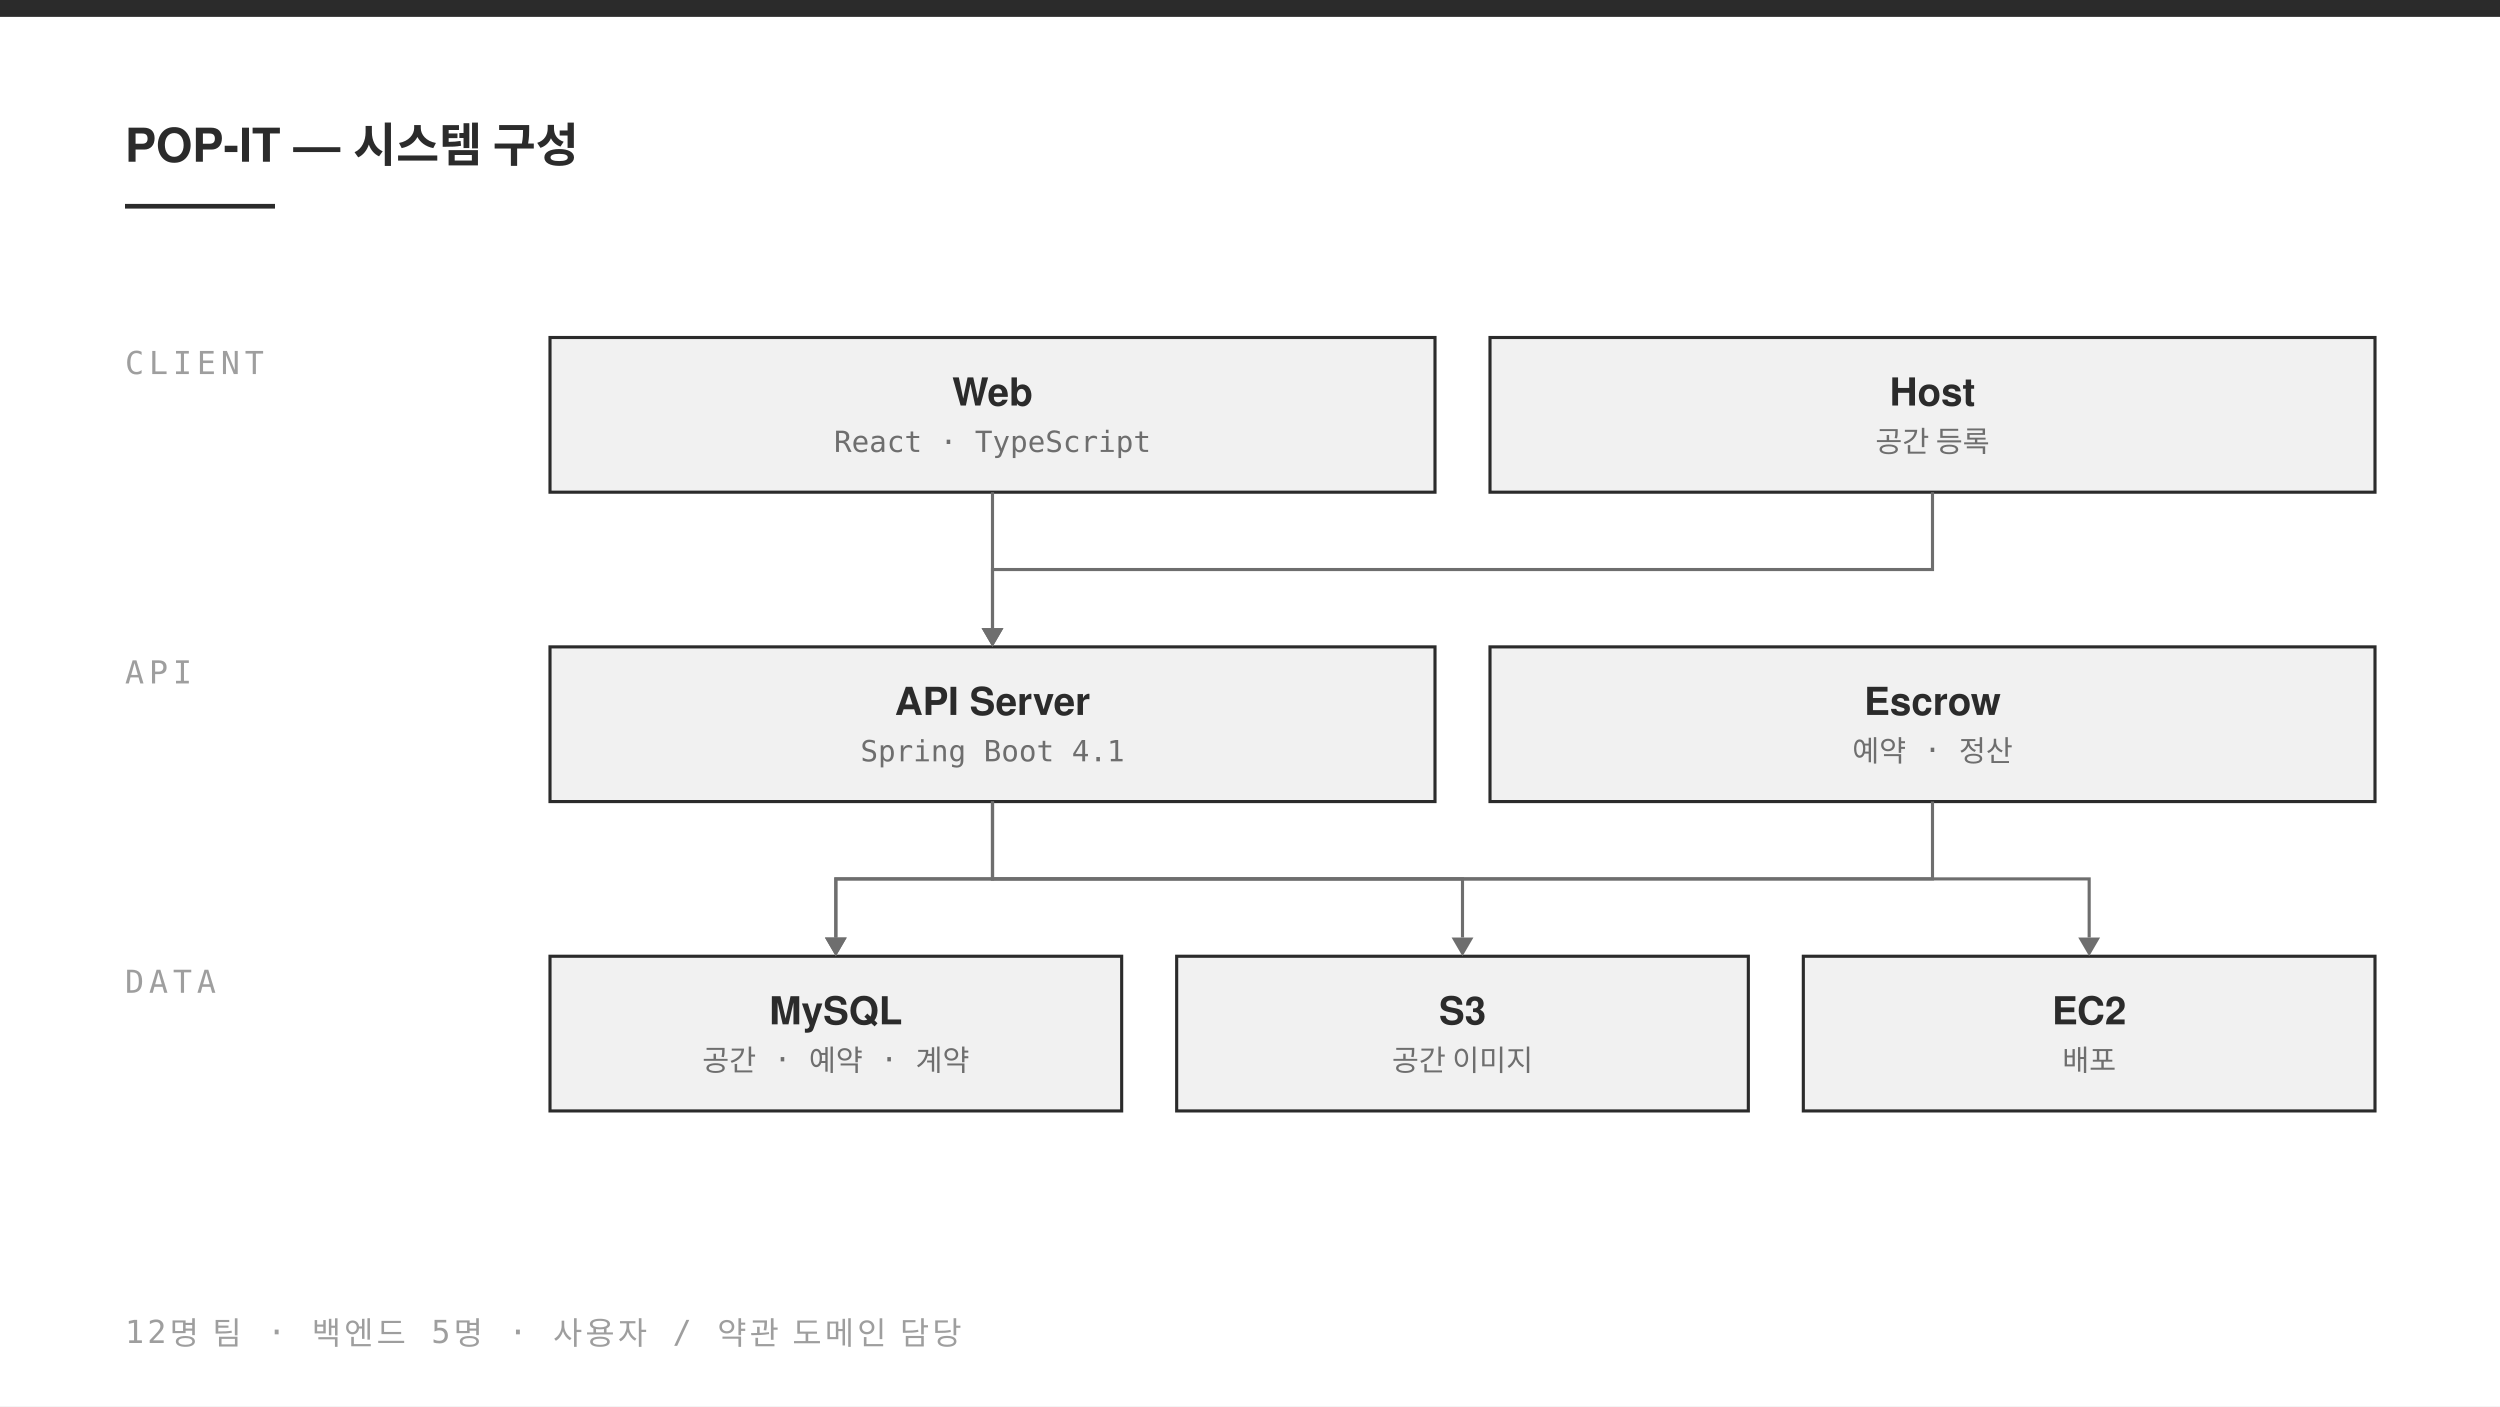
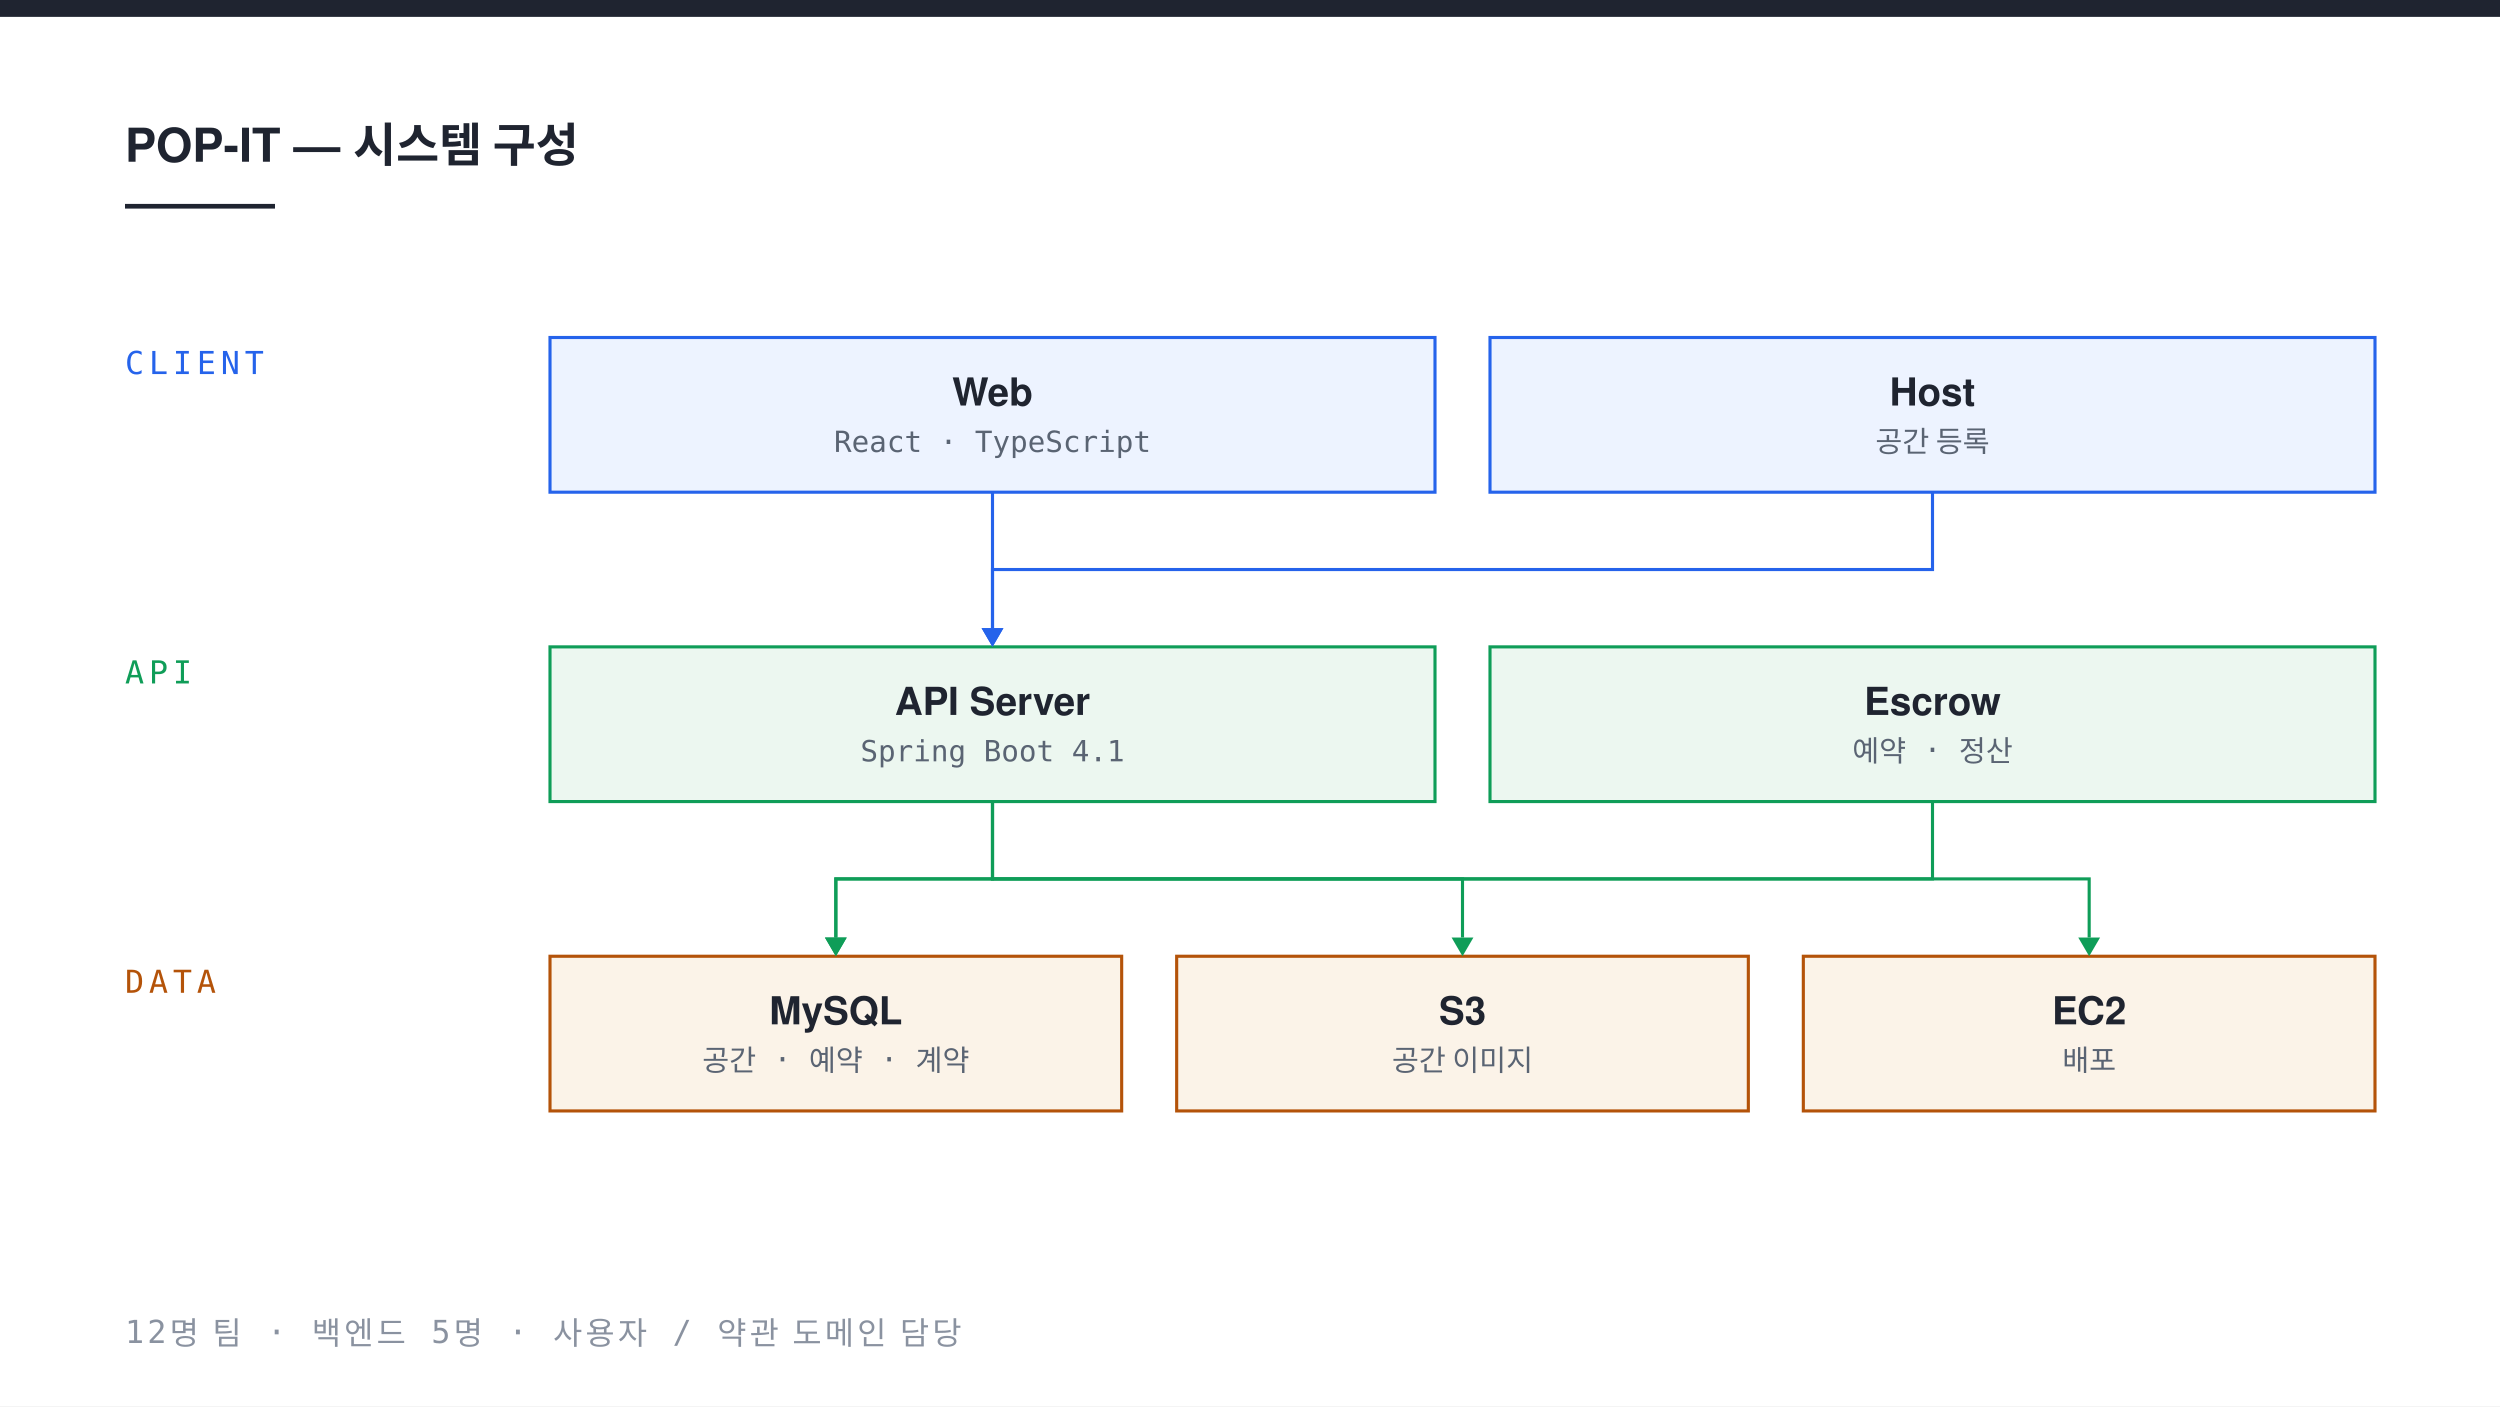
<svg xmlns="http://www.w3.org/2000/svg" viewBox="0 0 1600 900" width="1600" height="900" role="img">
  <rect x="0" y="0" width="1600" height="900" fill="#FFFFFF" />
-   <rect x="0" y="0" width="1600" height="10.8" fill="#2B2B2B" />
-   <text x="80" y="103.5" font-family="Helvetica Neue, Helvetica, Arial, sans-serif" font-size="29.9" font-weight="700" fill="#2B2B2B" text-anchor="start" letter-spacing="0" xml:space="preserve">POP-IT — 시스템 구성</text>
-   <rect x="80" y="130.5" width="96" height="3" fill="#2B2B2B" />
-   <text x="80" y="239.4" font-family="ui-monospace, SFMono-Regular, Menlo, Consolas, monospace" font-size="20.28" font-weight="400" fill="#9E9E9E" text-anchor="start" letter-spacing="3.12" xml:space="preserve">CLIENT</text>
-   <rect x="352" y="216" width="566.4" height="99" fill="#F1F1F1" />
-   <rect x="352" y="216" width="566.4" height="99" fill="none" stroke="#2B2B2B" stroke-width="2" />
-   <text x="635.2" y="259.56" font-family="Helvetica Neue, Helvetica, Arial, sans-serif" font-size="24.7" font-weight="700" fill="#2B2B2B" text-anchor="middle" letter-spacing="0" xml:space="preserve">Web</text>
-   <text x="635.2" y="289.26" font-family="ui-monospace, SFMono-Regular, Menlo, Consolas, monospace" font-size="18.72" font-weight="400" fill="#6E6E6E" text-anchor="middle" letter-spacing="0" xml:space="preserve">React · TypeScript</text>
-   <rect x="953.6" y="216" width="566.4" height="99" fill="#F1F1F1" />
-   <rect x="953.6" y="216" width="566.4" height="99" fill="none" stroke="#2B2B2B" stroke-width="2" />
-   <text x="1236.8" y="259.56" font-family="Helvetica Neue, Helvetica, Arial, sans-serif" font-size="24.7" font-weight="700" fill="#2B2B2B" text-anchor="middle" letter-spacing="0" xml:space="preserve">Host</text>
-   <text x="1236.8" y="289.26" font-family="ui-monospace, SFMono-Regular, Menlo, Consolas, monospace" font-size="18.72" font-weight="400" fill="#6E6E6E" text-anchor="middle" letter-spacing="0" xml:space="preserve">공간 등록</text>
-   <text x="80" y="437.4" font-family="ui-monospace, SFMono-Regular, Menlo, Consolas, monospace" font-size="20.28" font-weight="400" fill="#9E9E9E" text-anchor="start" letter-spacing="3.12" xml:space="preserve">API</text>
-   <rect x="352" y="414" width="566.4" height="99" fill="#F1F1F1" />
-   <rect x="352" y="414" width="566.4" height="99" fill="none" stroke="#2B2B2B" stroke-width="2" />
-   <text x="635.2" y="457.56" font-family="Helvetica Neue, Helvetica, Arial, sans-serif" font-size="24.7" font-weight="700" fill="#2B2B2B" text-anchor="middle" letter-spacing="0" xml:space="preserve">API Server</text>
-   <text x="635.2" y="487.26" font-family="ui-monospace, SFMono-Regular, Menlo, Consolas, monospace" font-size="18.72" font-weight="400" fill="#6E6E6E" text-anchor="middle" letter-spacing="0" xml:space="preserve">Spring Boot 4.1</text>
-   <rect x="953.6" y="414" width="566.4" height="99" fill="#F1F1F1" />
-   <rect x="953.6" y="414" width="566.4" height="99" fill="none" stroke="#2B2B2B" stroke-width="2" />
-   <text x="1236.8" y="457.56" font-family="Helvetica Neue, Helvetica, Arial, sans-serif" font-size="24.7" font-weight="700" fill="#2B2B2B" text-anchor="middle" letter-spacing="0" xml:space="preserve">Escrow</text>
-   <text x="1236.8" y="487.26" font-family="ui-monospace, SFMono-Regular, Menlo, Consolas, monospace" font-size="18.72" font-weight="400" fill="#6E6E6E" text-anchor="middle" letter-spacing="0" xml:space="preserve">예약 · 정산</text>
-   <text x="80" y="635.4" font-family="ui-monospace, SFMono-Regular, Menlo, Consolas, monospace" font-size="20.28" font-weight="400" fill="#9E9E9E" text-anchor="start" letter-spacing="3.12" xml:space="preserve">DATA</text>
-   <rect x="352" y="612" width="365.867" height="99" fill="#F1F1F1" />
-   <rect x="352" y="612" width="365.867" height="99" fill="none" stroke="#2B2B2B" stroke-width="2" />
-   <text x="534.933" y="655.56" font-family="Helvetica Neue, Helvetica, Arial, sans-serif" font-size="24.7" font-weight="700" fill="#2B2B2B" text-anchor="middle" letter-spacing="0" xml:space="preserve">MySQL</text>
-   <text x="534.933" y="685.26" font-family="ui-monospace, SFMono-Regular, Menlo, Consolas, monospace" font-size="18.72" font-weight="400" fill="#6E6E6E" text-anchor="middle" letter-spacing="0" xml:space="preserve">공간 · 예약 · 계약</text>
-   <rect x="753.067" y="612" width="365.867" height="99" fill="#F1F1F1" />
-   <rect x="753.067" y="612" width="365.867" height="99" fill="none" stroke="#2B2B2B" stroke-width="2" />
-   <text x="936" y="655.56" font-family="Helvetica Neue, Helvetica, Arial, sans-serif" font-size="24.7" font-weight="700" fill="#2B2B2B" text-anchor="middle" letter-spacing="0" xml:space="preserve">S3</text>
-   <text x="936" y="685.26" font-family="ui-monospace, SFMono-Regular, Menlo, Consolas, monospace" font-size="18.72" font-weight="400" fill="#6E6E6E" text-anchor="middle" letter-spacing="0" xml:space="preserve">공간 이미지</text>
-   <rect x="1154.13" y="612" width="365.867" height="99" fill="#F1F1F1" />
-   <rect x="1154.13" y="612" width="365.867" height="99" fill="none" stroke="#2B2B2B" stroke-width="2" />
-   <text x="1337.07" y="655.56" font-family="Helvetica Neue, Helvetica, Arial, sans-serif" font-size="24.7" font-weight="700" fill="#2B2B2B" text-anchor="middle" letter-spacing="0" xml:space="preserve">EC2</text>
-   <text x="1337.07" y="685.26" font-family="ui-monospace, SFMono-Regular, Menlo, Consolas, monospace" font-size="18.72" font-weight="400" fill="#6E6E6E" text-anchor="middle" letter-spacing="0" xml:space="preserve">배포</text>
-   <path d="M635.2 315 L635.2 364.5 L635.2 364.5 L635.2 402" fill="none" stroke="#6E6E6E" stroke-width="2" />
-   <path d="M635.2 414 l-7 -12 l14 0 z" fill="#6E6E6E" />
-   <path d="M1236.8 315 L1236.8 364.5 L635.2 364.5 L635.2 402" fill="none" stroke="#6E6E6E" stroke-width="2" />
-   <path d="M635.2 414 l-7 -12 l14 0 z" fill="#6E6E6E" />
-   <path d="M635.2 513 L635.2 562.5 L534.933 562.5 L534.933 600" fill="none" stroke="#6E6E6E" stroke-width="2" />
-   <path d="M534.933 612 l-7 -12 l14 0 z" fill="#6E6E6E" />
-   <path d="M635.2 513 L635.2 562.5 L936 562.5 L936 600" fill="none" stroke="#6E6E6E" stroke-width="2" />
-   <path d="M936 612 l-7 -12 l14 0 z" fill="#6E6E6E" />
-   <path d="M635.2 513 L635.2 562.5 L1337.07 562.5 L1337.07 600" fill="none" stroke="#6E6E6E" stroke-width="2" />
-   <path d="M1337.07 612 l-7 -12 l14 0 z" fill="#6E6E6E" />
-   <path d="M1236.8 513 L1236.8 562.5 L534.933 562.5 L534.933 600" fill="none" stroke="#6E6E6E" stroke-width="2" />
-   <path d="M534.933 612 l-7 -12 l14 0 z" fill="#6E6E6E" />
-   <text x="80" y="859.5" font-family="ui-monospace, SFMono-Regular, Menlo, Consolas, monospace" font-size="20.28" font-weight="400" fill="#9E9E9E" text-anchor="start" letter-spacing="2.08" xml:space="preserve">12명 팀 · 백엔드 5명 · 사용자 / 약관 도메인 담당</text>
+   <rect x="0" y="0" width="1600" height="10.8" fill="#1F2430" />
+   <text x="80" y="103.5" font-family="Helvetica Neue, Helvetica, Arial, sans-serif" font-size="29.9" font-weight="700" fill="#1F2430" text-anchor="start" letter-spacing="0" xml:space="preserve">POP-IT — 시스템 구성</text>
+   <rect x="80" y="130.5" width="96" height="3" fill="#1F2430" />
+   <text x="80" y="239.4" font-family="ui-monospace, SFMono-Regular, Menlo, Consolas, monospace" font-size="20.28" font-weight="400" fill="#2563EB" text-anchor="start" letter-spacing="3.12" xml:space="preserve">CLIENT</text>
+   <rect x="352" y="216" width="566.4" height="99" fill="#EDF3FF" />
+   <rect x="352" y="216" width="566.4" height="99" fill="none" stroke="#2563EB" stroke-width="2" />
+   <text x="635.2" y="259.56" font-family="Helvetica Neue, Helvetica, Arial, sans-serif" font-size="24.7" font-weight="700" fill="#1F2430" text-anchor="middle" letter-spacing="0" xml:space="preserve">Web</text>
+   <text x="635.2" y="289.26" font-family="ui-monospace, SFMono-Regular, Menlo, Consolas, monospace" font-size="18.72" font-weight="400" fill="#5A6473" text-anchor="middle" letter-spacing="0" xml:space="preserve">React · TypeScript</text>
+   <rect x="953.6" y="216" width="566.4" height="99" fill="#EDF3FF" />
+   <rect x="953.6" y="216" width="566.4" height="99" fill="none" stroke="#2563EB" stroke-width="2" />
+   <text x="1236.8" y="259.56" font-family="Helvetica Neue, Helvetica, Arial, sans-serif" font-size="24.7" font-weight="700" fill="#1F2430" text-anchor="middle" letter-spacing="0" xml:space="preserve">Host</text>
+   <text x="1236.8" y="289.26" font-family="ui-monospace, SFMono-Regular, Menlo, Consolas, monospace" font-size="18.72" font-weight="400" fill="#5A6473" text-anchor="middle" letter-spacing="0" xml:space="preserve">공간 등록</text>
+   <text x="80" y="437.4" font-family="ui-monospace, SFMono-Regular, Menlo, Consolas, monospace" font-size="20.28" font-weight="400" fill="#0F9D58" text-anchor="start" letter-spacing="3.12" xml:space="preserve">API</text>
+   <rect x="352" y="414" width="566.4" height="99" fill="#ECF7F0" />
+   <rect x="352" y="414" width="566.4" height="99" fill="none" stroke="#0F9D58" stroke-width="2" />
+   <text x="635.2" y="457.56" font-family="Helvetica Neue, Helvetica, Arial, sans-serif" font-size="24.7" font-weight="700" fill="#1F2430" text-anchor="middle" letter-spacing="0" xml:space="preserve">API Server</text>
+   <text x="635.2" y="487.26" font-family="ui-monospace, SFMono-Regular, Menlo, Consolas, monospace" font-size="18.72" font-weight="400" fill="#5A6473" text-anchor="middle" letter-spacing="0" xml:space="preserve">Spring Boot 4.1</text>
+   <rect x="953.6" y="414" width="566.4" height="99" fill="#ECF7F0" />
+   <rect x="953.6" y="414" width="566.4" height="99" fill="none" stroke="#0F9D58" stroke-width="2" />
+   <text x="1236.8" y="457.56" font-family="Helvetica Neue, Helvetica, Arial, sans-serif" font-size="24.7" font-weight="700" fill="#1F2430" text-anchor="middle" letter-spacing="0" xml:space="preserve">Escrow</text>
+   <text x="1236.8" y="487.26" font-family="ui-monospace, SFMono-Regular, Menlo, Consolas, monospace" font-size="18.72" font-weight="400" fill="#5A6473" text-anchor="middle" letter-spacing="0" xml:space="preserve">예약 · 정산</text>
+   <text x="80" y="635.4" font-family="ui-monospace, SFMono-Regular, Menlo, Consolas, monospace" font-size="20.28" font-weight="400" fill="#B45309" text-anchor="start" letter-spacing="3.12" xml:space="preserve">DATA</text>
+   <rect x="352" y="612" width="365.867" height="99" fill="#FBF3E8" />
+   <rect x="352" y="612" width="365.867" height="99" fill="none" stroke="#B45309" stroke-width="2" />
+   <text x="534.933" y="655.56" font-family="Helvetica Neue, Helvetica, Arial, sans-serif" font-size="24.7" font-weight="700" fill="#1F2430" text-anchor="middle" letter-spacing="0" xml:space="preserve">MySQL</text>
+   <text x="534.933" y="685.26" font-family="ui-monospace, SFMono-Regular, Menlo, Consolas, monospace" font-size="18.72" font-weight="400" fill="#5A6473" text-anchor="middle" letter-spacing="0" xml:space="preserve">공간 · 예약 · 계약</text>
+   <rect x="753.067" y="612" width="365.867" height="99" fill="#FBF3E8" />
+   <rect x="753.067" y="612" width="365.867" height="99" fill="none" stroke="#B45309" stroke-width="2" />
+   <text x="936" y="655.56" font-family="Helvetica Neue, Helvetica, Arial, sans-serif" font-size="24.7" font-weight="700" fill="#1F2430" text-anchor="middle" letter-spacing="0" xml:space="preserve">S3</text>
+   <text x="936" y="685.26" font-family="ui-monospace, SFMono-Regular, Menlo, Consolas, monospace" font-size="18.72" font-weight="400" fill="#5A6473" text-anchor="middle" letter-spacing="0" xml:space="preserve">공간 이미지</text>
+   <rect x="1154.13" y="612" width="365.867" height="99" fill="#FBF3E8" />
+   <rect x="1154.13" y="612" width="365.867" height="99" fill="none" stroke="#B45309" stroke-width="2" />
+   <text x="1337.07" y="655.56" font-family="Helvetica Neue, Helvetica, Arial, sans-serif" font-size="24.7" font-weight="700" fill="#1F2430" text-anchor="middle" letter-spacing="0" xml:space="preserve">EC2</text>
+   <text x="1337.07" y="685.26" font-family="ui-monospace, SFMono-Regular, Menlo, Consolas, monospace" font-size="18.72" font-weight="400" fill="#5A6473" text-anchor="middle" letter-spacing="0" xml:space="preserve">배포</text>
+   <path d="M635.2 315 L635.2 364.5 L635.2 364.5 L635.2 402" fill="none" stroke="#2563EB" stroke-width="2" />
+   <path d="M635.2 414 l-7 -12 l14 0 z" fill="#2563EB" />
+   <path d="M1236.8 315 L1236.8 364.5 L635.2 364.5 L635.2 402" fill="none" stroke="#2563EB" stroke-width="2" />
+   <path d="M635.2 414 l-7 -12 l14 0 z" fill="#2563EB" />
+   <path d="M635.2 513 L635.2 562.5 L534.933 562.5 L534.933 600" fill="none" stroke="#0F9D58" stroke-width="2" />
+   <path d="M534.933 612 l-7 -12 l14 0 z" fill="#0F9D58" />
+   <path d="M635.2 513 L635.2 562.5 L936 562.5 L936 600" fill="none" stroke="#0F9D58" stroke-width="2" />
+   <path d="M936 612 l-7 -12 l14 0 z" fill="#0F9D58" />
+   <path d="M635.2 513 L635.2 562.5 L1337.07 562.5 L1337.07 600" fill="none" stroke="#0F9D58" stroke-width="2" />
+   <path d="M1337.07 612 l-7 -12 l14 0 z" fill="#0F9D58" />
+   <path d="M1236.8 513 L1236.8 562.5 L534.933 562.5 L534.933 600" fill="none" stroke="#0F9D58" stroke-width="2" />
+   <path d="M534.933 612 l-7 -12 l14 0 z" fill="#0F9D58" />
+   <text x="80" y="859.5" font-family="ui-monospace, SFMono-Regular, Menlo, Consolas, monospace" font-size="20.28" font-weight="400" fill="#8A92A0" text-anchor="start" letter-spacing="2.08" xml:space="preserve">12명 팀 · 백엔드 5명 · 사용자 / 약관 도메인 담당</text>
</svg>
